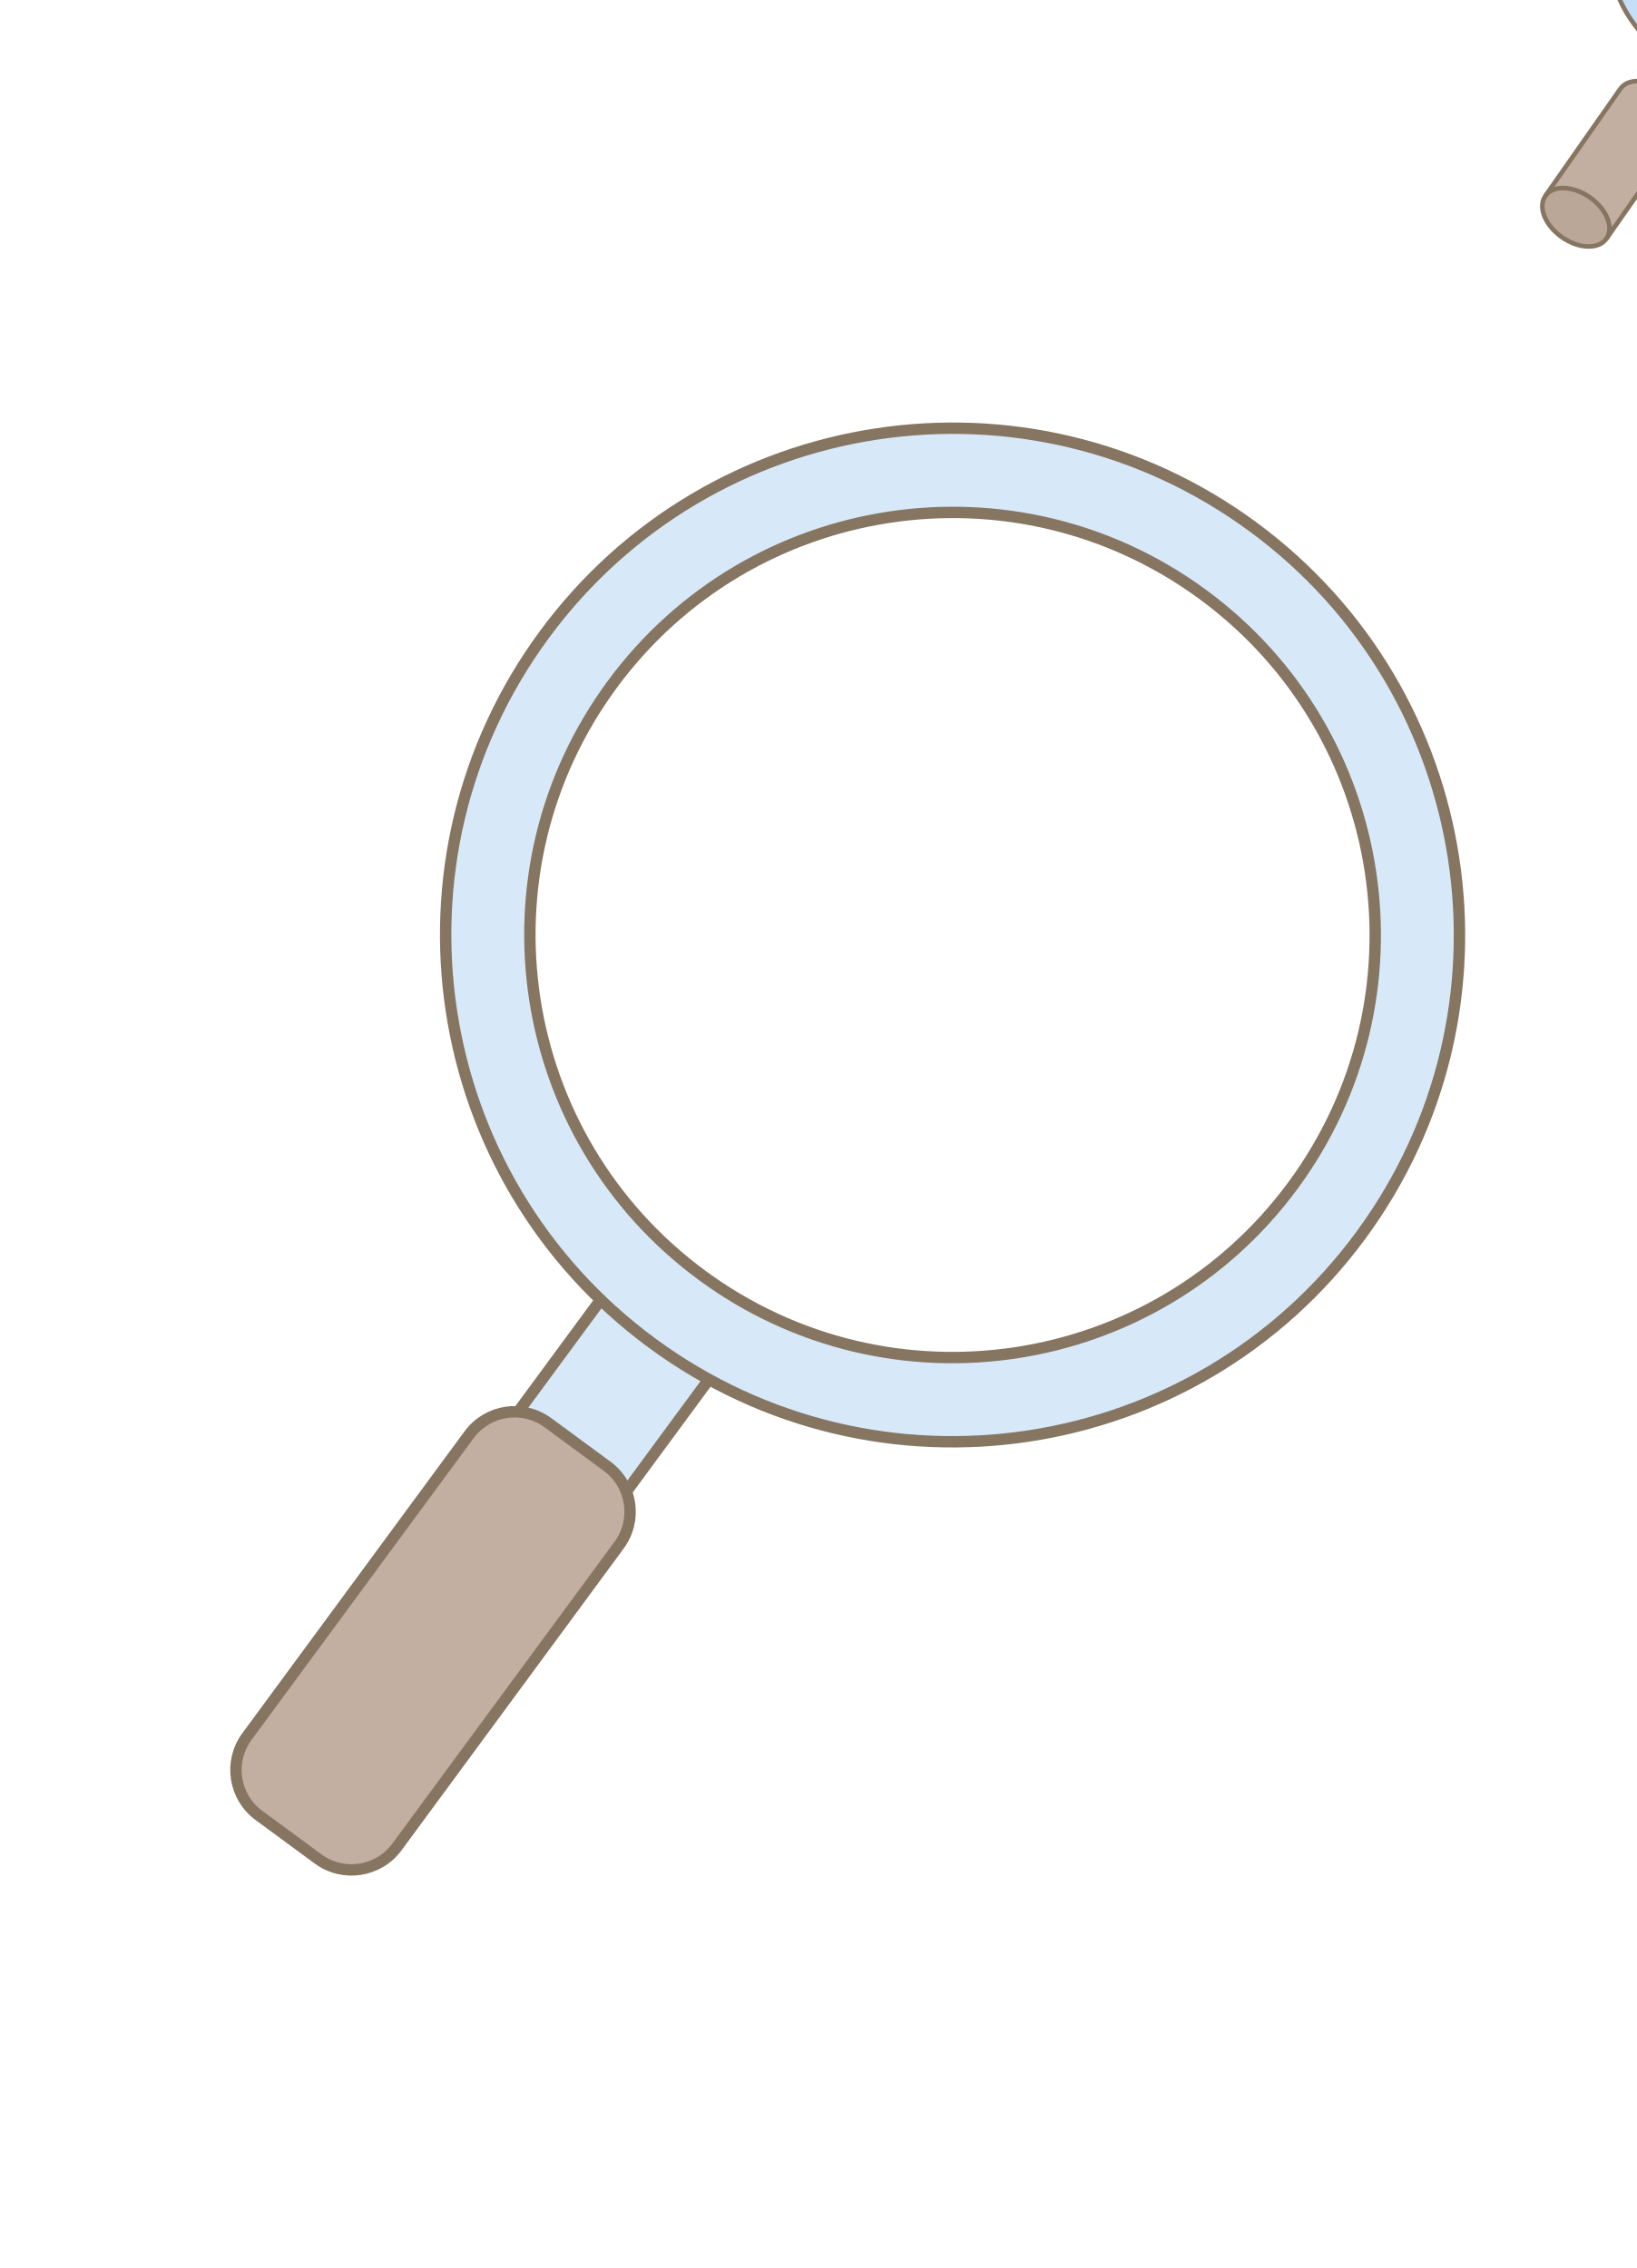
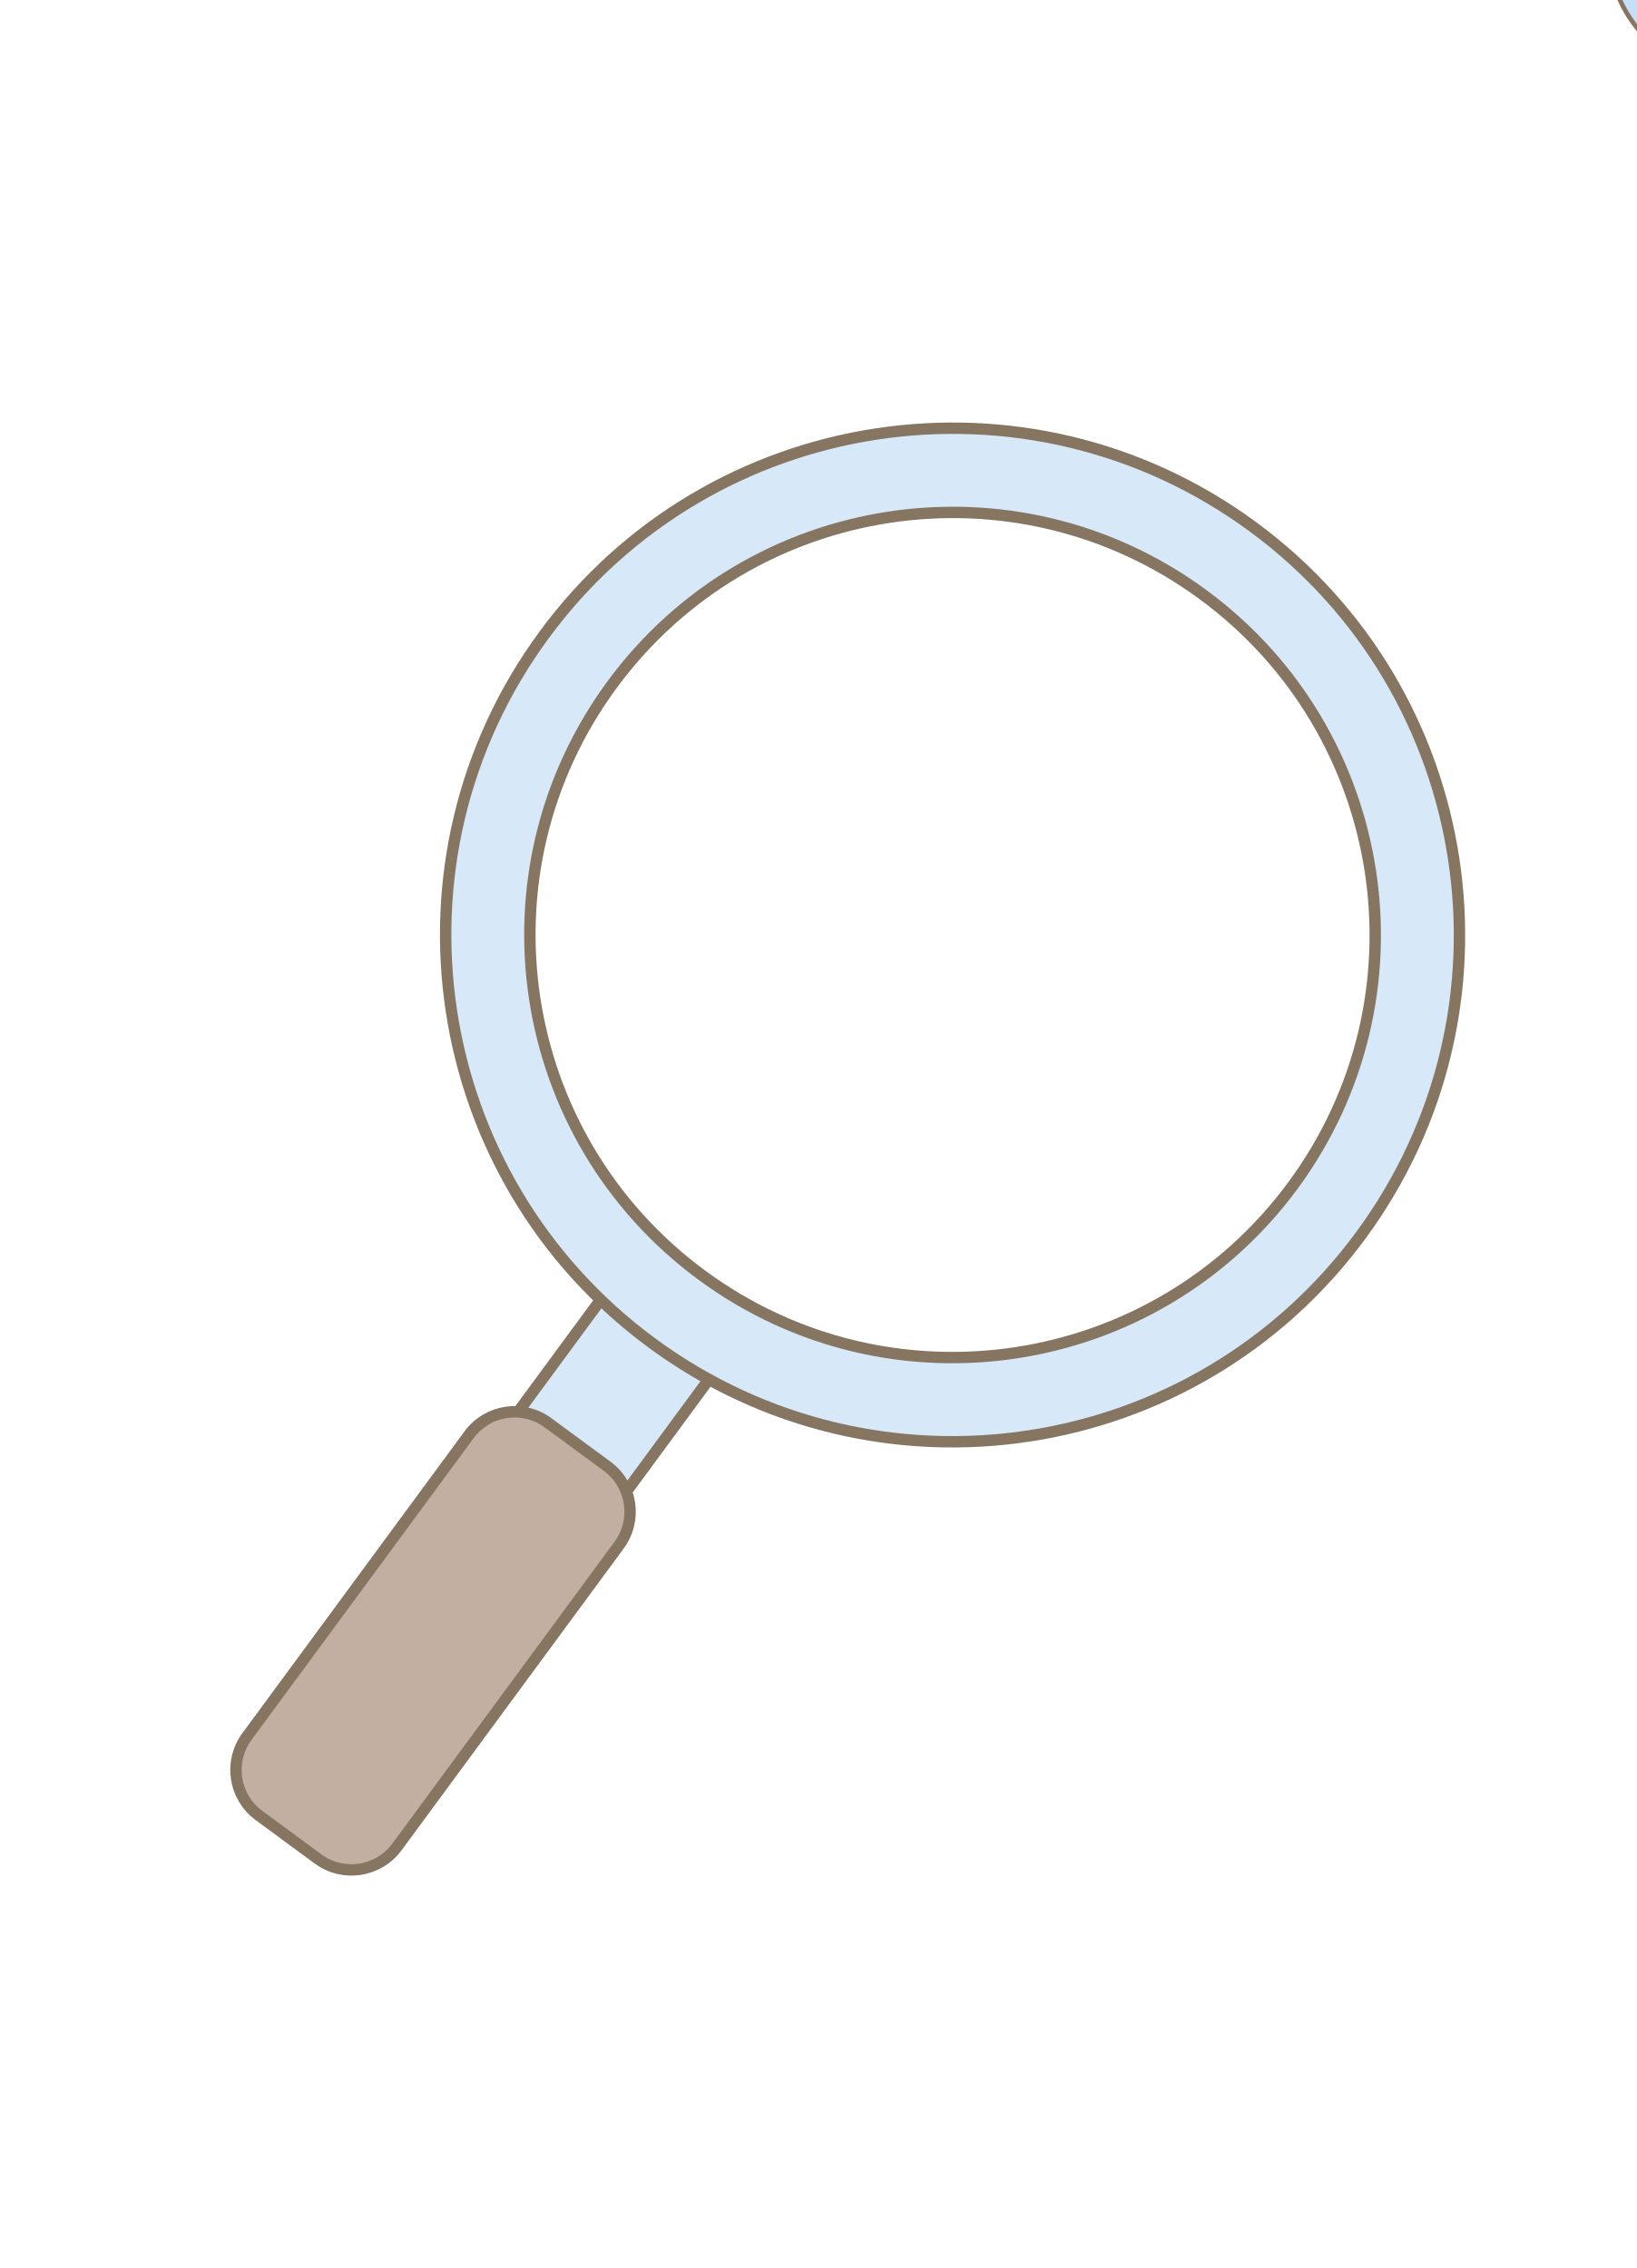
<svg xmlns="http://www.w3.org/2000/svg" id="Layer_1" data-name="Layer 1" viewBox="0 0 1437.97 1993.17">
  <rect x="473.11" y="1135.25" width="118.04" height="201.2" transform="translate(836.09 -74.91) rotate(36.35)" fill="#d7e9f9" stroke="#867561" stroke-miterlimit="10" stroke-width="10" />
  <rect x="298.59" y="1227.75" width="163.66" height="428.48" rx="49.57" ry="49.57" transform="translate(928.75 55.13) rotate(36.35)" fill="#c3afa1" stroke="#867561" stroke-miterlimit="10" stroke-width="10" />
  <g>
    <g>
      <g>
        <path d="M1715.46-82.55v39.9c0,68.09-67.48,123.29-150.73,123.29s-150.73-55.2-150.73-123.29v-39.9c0,68.1,67.49,123.3,150.73,123.3s150.73-55.2,150.73-123.3Z" fill="#c5dff8" />
        <path d="M1564.73-205.85c83.25,0,150.73,55.2,150.73,123.3s-67.48,123.3-150.73,123.3-150.73-55.2-150.73-123.3,67.49-123.3,150.73-123.3ZM1686.31-53.12c3.37-9.33,5.18-19.21,5.18-29.43,0-57.27-56.75-103.69-126.76-103.69s-126.76,46.42-126.76,103.69c0,10.95,2.08,21.51,5.93,31.42,16.27,41.91,64.22,72.27,120.83,72.27s106.07-31.32,121.58-74.26Z" fill="#d7e9f9" />
      </g>
      <g>
        <path d="M1443.9-51.13c-3.85-9.91-5.93-20.47-5.93-31.42,0-57.27,56.76-103.69,126.76-103.69s126.76,46.42,126.76,103.69c0,10.22-1.81,20.1-5.18,29.43-15.51,42.94-64.07,74.26-121.58,74.26s-104.56-30.36-120.83-72.27Z" fill="none" stroke="#867561" stroke-miterlimit="10" stroke-width="4" />
        <ellipse cx="1564.73" cy="-82.55" rx="150.73" ry="123.3" fill="none" stroke="#867561" stroke-miterlimit="10" stroke-width="4" />
        <path d="M1715.46-82.55v39.9c0,68.09-67.48,123.29-150.73,123.29s-150.73-55.2-150.73-123.29v-39.9" fill="none" stroke="#867561" stroke-miterlimit="10" stroke-width="4" />
      </g>
    </g>
-     <g>
-       <g>
-         <path d="M1478.15,97.88c2.59,6.53,2.5,12.97-.86,17.77l-65.88,94.08c6.78-9.67.25-25.93-14.56-36.3-14.82-10.38-32.33-10.95-39.1-1.27l65.87-94.08c3.9-5.57,11.35-7.74,19.79-6.61,6.23.83,13.01,3.47,19.31,7.87,7.46,5.22,12.82,11.93,15.43,18.54Z" fill="#c3afa1" />
-         <path d="M1396.85,173.43c14.81,10.37,21.34,26.63,14.56,36.3-6.77,9.68-24.28,9.11-39.1-1.27-14.82-10.37-21.34-26.63-14.56-36.3,6.77-9.68,24.28-9.11,39.1,1.27Z" fill="#bba798" />
-       </g>
-       <g>
-         <path d="M1411.41,209.73c-6.77,9.68-24.28,9.11-39.1-1.27-14.82-10.37-21.34-26.63-14.56-36.3,6.77-9.68,24.28-9.11,39.1,1.27,14.81,10.37,21.34,26.63,14.56,36.3Z" fill="none" stroke="#867561" stroke-miterlimit="10" stroke-width="4" />
-         <path d="M1357.75,172.16l65.87-94.08c3.9-5.57,11.35-7.74,19.79-6.61,6.23.83,13.01,3.47,19.31,7.87,7.46,5.22,12.82,11.93,15.43,18.54,2.59,6.53,2.5,12.97-.86,17.77l-65.88,94.08" fill="none" stroke="#867561" stroke-miterlimit="10" stroke-width="4" />
-       </g>
-     </g>
  </g>
  <path d="M1100.9,463.02c-198.09-145.79-476.86-103.39-622.65,94.71-145.79,198.09-103.39,476.86,94.71,622.65,198.09,145.79,476.86,103.39,622.65-94.71,145.79-198.09,103.39-476.86-94.71-622.65ZM616.81,1120.78c-165.18-121.57-200.54-354.02-78.97-519.2s354.02-200.54,519.2-78.97c165.18,121.57,200.54,354.02,78.97,519.2-121.57,165.18-354.02,200.54-519.2,78.97Z" fill="#d7e9f9" stroke="#867561" stroke-miterlimit="10" stroke-width="10" />
</svg>
